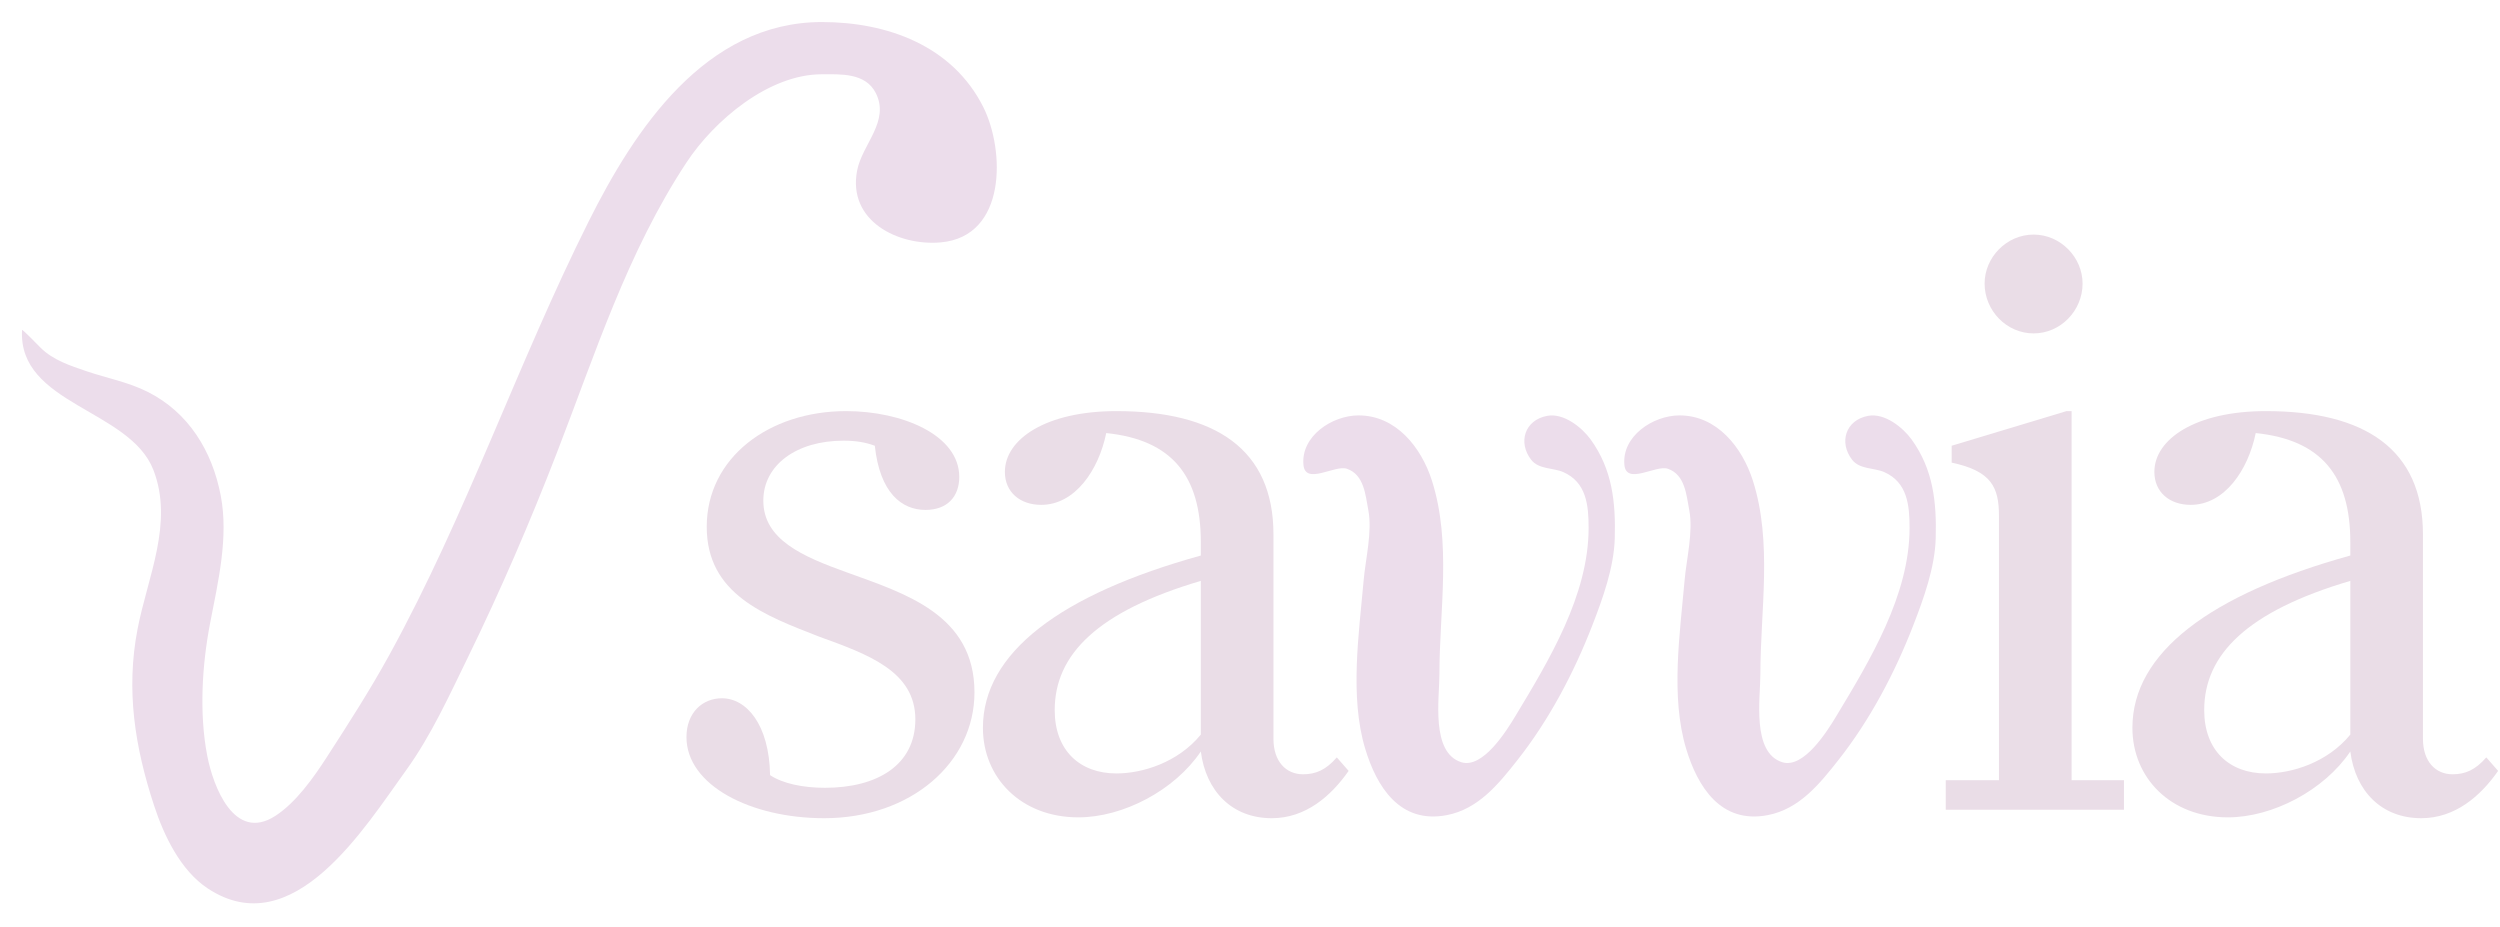
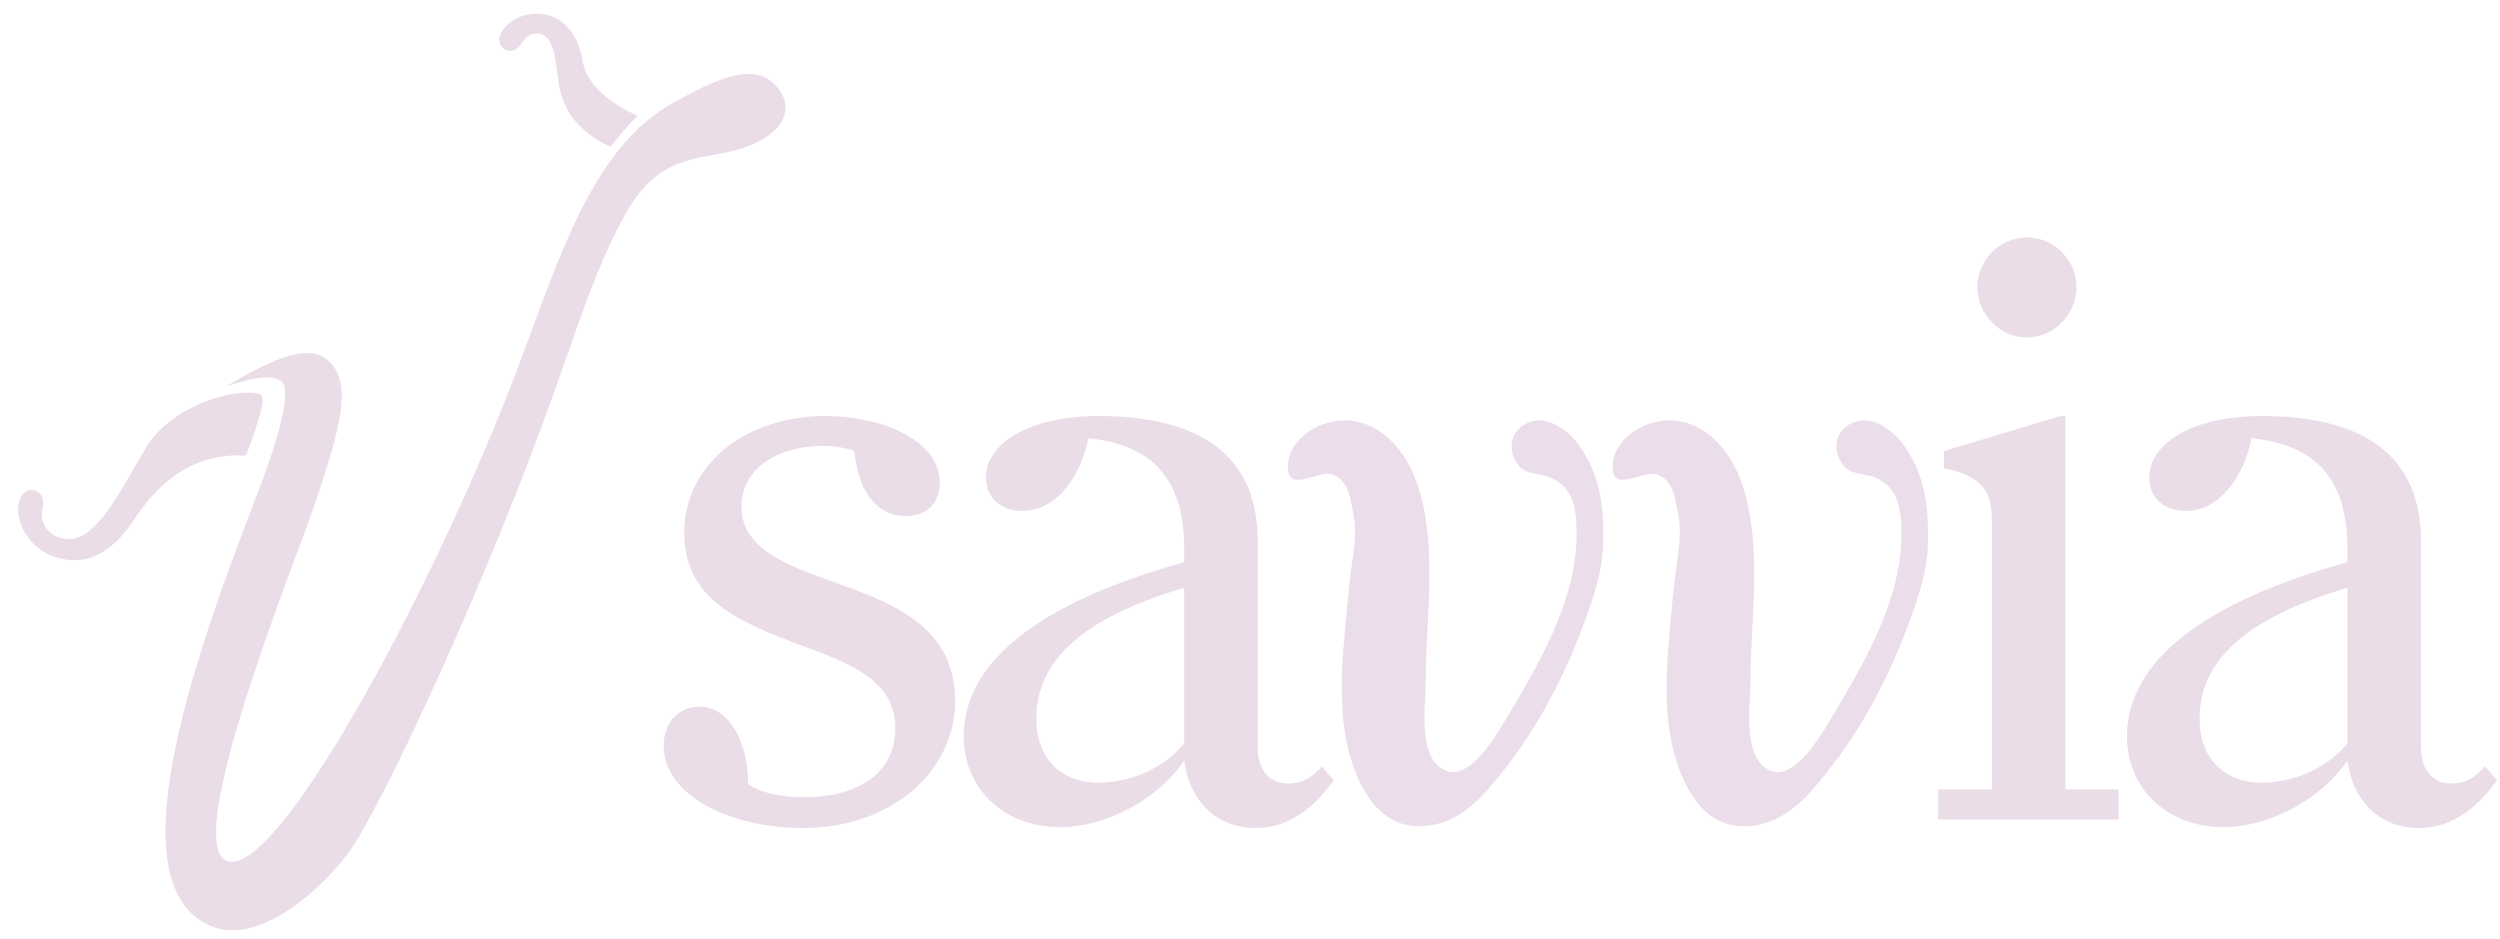
- <svg xmlns="http://www.w3.org/2000/svg" width="1184" height="439" viewBox="0 0 1184 439" fill="none">
-   <path d="M389.21 10.442C420.054 10.426 451.098 21.562 465.706 50.748C475.914 71.153 476.913 112.047 445.476 114.8C425.438 116.554 401.315 104.725 405.935 80.76C408.341 68.287 421.603 57.423 414.74 44.002C409.845 34.432 398.14 35.171 389.21 35.175C364.105 35.188 338.328 56.934 325.145 76.918C297.104 119.428 281.907 167.549 263.649 214.667C250.921 247.512 237.04 279.697 221.572 311.376C212.83 329.275 204.154 348.419 192.416 364.668C172.692 391.97 138.736 447.38 98.418 420.784C85.527 412.284 77.641 395.755 73.004 381.615C63.894 353.862 59.558 326.915 65.155 297.867C69.896 273.281 82.348 247.612 72.649 222.574C61.483 193.769 8.459 191.551 10.443 156.266C10.476 155.703 17.82 163.276 19.232 164.688C25.092 170.548 33.363 173.234 41.057 175.841C50.727 179.115 60.61 180.916 69.838 185.532C89.353 195.298 100.498 213.652 104.533 234.659C108.343 254.479 103.276 275.582 99.508 295.119C95.682 314.981 94.295 337.855 98.134 357.855C100.949 372.496 110.958 398.942 130.36 386.431C140.193 380.086 148.535 368.236 154.755 358.611C165.173 342.492 175.214 326.886 184.484 310.015C220.937 243.631 245.09 172.219 278.824 104.8C300.537 61.404 333.992 10.467 389.21 10.442Z" fill="#ECDDEB" />
-   <path d="M1020.31 223.5C1020.31 207.9 1039.91 194.7 1073.11 194.7C1119.91 194.7 1147.51 212.7 1147.51 253.1V349.9C1147.51 360.7 1153.51 366.7 1161.51 366.7C1167.51 366.7 1172.31 364.7 1177.51 358.7L1183.11 365.1C1174.71 377.1 1162.71 387.5 1146.71 387.5C1127.91 387.5 1115.51 374.7 1113.11 355.9C1100.71 374.3 1076.31 387.1 1055.11 387.1C1027.91 387.1 1009.91 368.3 1009.91 344.7C1009.91 309.1 1046.71 281.5 1113.11 263.1V256.7C1113.11 225.5 1099.51 208.3 1068.31 205.1C1064.71 222.7 1053.51 239.1 1037.51 239.1C1027.51 239.1 1020.31 233.1 1020.31 223.5ZM1073.11 366.3C1085.51 366.3 1102.31 361.1 1113.11 347.9V275.1C1064.31 289.5 1043.91 309.9 1043.91 336.3C1043.91 355.5 1055.91 366.3 1073.11 366.3Z" fill="#EADDE7" />
-   <path d="M939.908 134.3C939.908 121.9 950.308 111.1 963.108 111.1C975.908 111.1 986.308 121.9 986.308 134.3C986.308 147.1 975.908 157.9 963.108 157.9C950.308 157.9 939.908 147.1 939.908 134.3ZM981.108 369.5H1005.91V383.5H921.508V369.5H946.708V244.3C946.708 230.7 943.108 223.1 924.308 219.1V211.1L978.708 194.7H981.108V369.5Z" fill="#EADDE7" />
-   <path d="M475.91 223.501C475.91 207.901 495.51 194.701 528.71 194.701C575.51 194.701 603.11 212.701 603.11 253.101V349.901C603.11 360.701 609.11 366.701 617.11 366.701C623.11 366.701 627.91 364.701 633.11 358.701L638.71 365.101C630.31 377.101 618.31 387.501 602.31 387.501C583.51 387.501 571.11 374.701 568.71 355.901C556.31 374.301 531.91 387.101 510.71 387.101C483.51 387.101 465.51 368.301 465.51 344.701C465.51 309.101 502.31 281.501 568.71 263.101V256.701C568.71 225.501 555.11 208.301 523.91 205.101C520.31 222.701 509.11 239.101 493.11 239.101C483.11 239.101 475.91 233.101 475.91 223.501ZM528.71 366.301C541.11 366.301 557.91 361.101 568.71 347.901V275.101C519.91 289.501 499.51 309.901 499.51 336.301C499.51 355.501 511.51 366.301 528.71 366.301Z" fill="#EADDE7" />
-   <path d="M341.909 330.701C353.509 330.701 364.309 343.101 364.709 367.101C370.709 371.101 380.309 373.101 390.709 373.101C415.509 373.101 433.509 362.301 433.509 340.701C433.509 317.901 411.109 309.901 387.909 301.501C362.309 291.501 334.709 281.501 334.709 249.501C334.709 216.701 364.309 194.701 400.709 194.701C427.109 194.701 454.309 205.901 454.309 225.901C454.309 235.101 448.709 241.501 438.309 241.501C427.109 241.501 416.709 233.501 414.309 211.101C409.909 209.501 405.509 208.701 399.509 208.701C377.109 208.701 361.509 220.301 361.509 237.101C361.509 255.501 379.909 263.501 401.109 271.101C428.709 281.101 461.509 291.101 461.509 327.901C461.509 361.101 431.509 387.501 390.309 387.501C355.509 387.501 325.109 371.901 325.109 349.101C325.109 337.501 332.709 330.701 341.909 330.701Z" fill="#EADDE7" />
-   <path d="M643.281 196.734C661.142 196.647 673.123 211.881 678.136 227.556C687.527 256.919 681.71 289.102 681.71 319.367C681.71 330.718 677.565 356.445 692.094 360.99C702.271 364.172 713.484 346.111 717.659 339.186C733.614 312.726 752.37 281.843 752.37 249.998C752.37 239.252 751.33 228.428 740.373 223.586C735.628 221.489 728.732 222.369 725.153 217.735C718.831 209.547 722.019 198.957 732.747 196.946C740.563 195.481 749.206 202.425 753.343 208.147C763.6 222.333 765.225 237.853 764.753 254.938C764.37 268.789 759.055 283.462 754.077 296.298C745.388 318.698 733.561 341.092 718.645 359.99C709.795 371.202 700.204 383.157 685.215 386.045C662.961 390.332 651.97 372.61 646.532 354.516C639.139 329.918 643.625 299.956 645.827 274.84C646.726 264.583 649.995 251.787 648.025 241.539C646.655 234.407 646.071 224.772 637.842 221.988C632.233 220.091 618.228 229.883 617.316 220.199C616.034 206.562 630.864 196.794 643.281 196.734Z" fill="#ECDDEB" />
-   <path d="M795.281 196.734C813.142 196.647 825.123 211.881 830.136 227.556C839.527 256.919 833.71 289.102 833.71 319.367C833.71 330.718 829.565 356.445 844.094 360.99C854.271 364.172 865.484 346.111 869.659 339.186C885.614 312.726 904.37 281.843 904.37 249.998C904.37 239.252 903.33 228.428 892.373 223.586C887.628 221.489 880.732 222.369 877.153 217.735C870.831 209.547 874.019 198.957 884.747 196.946C892.563 195.481 901.206 202.425 905.343 208.147C915.6 222.333 917.225 237.853 916.753 254.938C916.37 268.789 911.055 283.462 906.077 296.298C897.388 318.698 885.561 341.092 870.645 359.99C861.795 371.202 852.204 383.157 837.215 386.045C814.961 390.332 803.97 372.61 798.532 354.516C791.139 329.918 795.625 299.956 797.827 274.84C798.726 264.583 801.995 251.787 800.025 241.539C798.655 234.407 798.071 224.772 789.842 221.988C784.233 220.091 770.228 229.883 769.316 220.199C768.034 206.562 782.864 196.794 795.281 196.734Z" fill="#ECDDEB" />
+ <svg xmlns="http://www.w3.org/2000/svg" width="1170" height="439" viewBox="0 0 1170 439" fill="none">
+   <g transform="translate(6 4) scale(0.66) translate(-10 -7)" fill="#EADDE7">
+     <path id="raiz-izquierda" d="M184 280 C189 281 187 289 184 299 C181 309 178 318 175 324 C142 322 116 339 97 368 C82 391 65 402 44 397 C25 393 12 375 14 359 C15 350 22 346 28 350 C35 355 29 363 31 370 C33 377 39 382 47 383 C68 386 84 353 104 319 C121 290 164 276 184 280Z" />
+     <path id="forma-principal" d="M165 612 C132 611 181 474 216 381 C223 362 227 350 229 344 C243 300 252 268 230 254 C213 244 180 264 161 275 C177 270 194 265 201 272 C208 279 197 316 183 352 C133 481 85 627 149 657 C181 672 224 637 247 607 C270 577 347 412 396 273 C410 234 425 186 446 150 C467 114 492 114 516 109 C547 103 568 84 553 64 C538 44 512 55 478 74 C420 106 396 188 368 262 C312 410 204 613 165 612Z" />
+     <path id="raiz-superior" d="M434 105 C440 97 446 90 453 83 C435 75 417 62 414 44 C411 26 401 13 386 11 C374 9 362 15 357 23 C352 31 357 37 363 37 C370 37 372 26 379 25 C389 23 393 32 395 45 C397 58 397 66 402 76 C407 88 420 99 434 105Z" />
+   </g>
+   <g transform="translate(-14.5 0)">
+     <path d="M1020.31 223.5C1020.31 207.9 1039.91 194.7 1073.11 194.7C1119.91 194.7 1147.51 212.7 1147.51 253.1V349.9C1147.51 360.7 1153.51 366.7 1161.51 366.7C1167.51 366.7 1172.31 364.7 1177.51 358.7L1183.11 365.1C1174.71 377.1 1162.71 387.5 1146.71 387.5C1127.91 387.5 1115.51 374.7 1113.11 355.9C1100.71 374.3 1076.31 387.1 1055.11 387.1C1027.91 387.1 1009.91 368.3 1009.91 344.7C1009.91 309.1 1046.71 281.5 1113.11 263.1V256.7C1113.11 225.5 1099.51 208.3 1068.31 205.1C1064.71 222.7 1053.51 239.1 1037.51 239.1C1027.51 239.1 1020.31 233.1 1020.31 223.5ZM1073.11 366.3C1085.51 366.3 1102.31 361.1 1113.11 347.9V275.1C1064.31 289.5 1043.91 309.9 1043.91 336.3C1043.91 355.5 1055.91 366.3 1073.11 366.3Z" fill="#EADDE7" />
+     <path d="M939.908 134.3C939.908 121.9 950.308 111.1 963.108 111.1C975.908 111.1 986.308 121.9 986.308 134.3C986.308 147.1 975.908 157.9 963.108 157.9C950.308 157.9 939.908 147.1 939.908 134.3ZM981.108 369.5H1005.91V383.5H921.508V369.5H946.708V244.3C946.708 230.7 943.108 223.1 924.308 219.1V211.1L978.708 194.7H981.108V369.5Z" fill="#EADDE7" />
+     <path d="M475.91 223.501C475.91 207.901 495.51 194.701 528.71 194.701C575.51 194.701 603.11 212.701 603.11 253.101V349.901C603.11 360.701 609.11 366.701 617.11 366.701C623.11 366.701 627.91 364.701 633.11 358.701L638.71 365.101C630.31 377.101 618.31 387.501 602.31 387.501C583.51 387.501 571.11 374.701 568.71 355.901C556.31 374.301 531.91 387.101 510.71 387.101C483.51 387.101 465.51 368.301 465.51 344.701C465.51 309.101 502.31 281.501 568.71 263.101V256.701C568.71 225.501 555.11 208.301 523.91 205.101C520.31 222.701 509.11 239.101 493.11 239.101C483.11 239.101 475.91 233.101 475.91 223.501ZM528.71 366.301C541.11 366.301 557.91 361.101 568.71 347.901V275.101C519.91 289.501 499.51 309.901 499.51 336.301C499.51 355.501 511.51 366.301 528.71 366.301Z" fill="#EADDE7" />
+     <path d="M341.909 330.701C353.509 330.701 364.309 343.101 364.709 367.101C370.709 371.101 380.309 373.101 390.709 373.101C415.509 373.101 433.509 362.301 433.509 340.701C433.509 317.901 411.109 309.901 387.909 301.501C362.309 291.501 334.709 281.501 334.709 249.501C334.709 216.701 364.309 194.701 400.709 194.701C427.109 194.701 454.309 205.901 454.309 225.901C454.309 235.101 448.709 241.501 438.309 241.501C427.109 241.501 416.709 233.501 414.309 211.101C409.909 209.501 405.509 208.701 399.509 208.701C377.109 208.701 361.509 220.301 361.509 237.101C361.509 255.501 379.909 263.501 401.109 271.101C428.709 281.101 461.509 291.101 461.509 327.901C461.509 361.101 431.509 387.501 390.309 387.501C355.509 387.501 325.109 371.901 325.109 349.101C325.109 337.501 332.709 330.701 341.909 330.701Z" fill="#EADDE7" />
+     <path d="M643.281 196.734C661.142 196.647 673.123 211.881 678.136 227.556C687.527 256.919 681.71 289.102 681.71 319.367C681.71 330.718 677.565 356.445 692.094 360.99C702.271 364.172 713.484 346.111 717.659 339.186C733.614 312.726 752.37 281.843 752.37 249.998C752.37 239.252 751.33 228.428 740.373 223.586C735.628 221.489 728.732 222.369 725.153 217.735C718.831 209.547 722.019 198.957 732.747 196.946C740.563 195.481 749.206 202.425 753.343 208.147C763.6 222.333 765.225 237.853 764.753 254.938C764.37 268.789 759.055 283.462 754.077 296.298C745.388 318.698 733.561 341.092 718.645 359.99C709.795 371.202 700.204 383.157 685.215 386.045C662.961 390.332 651.97 372.61 646.532 354.516C639.139 329.918 643.625 299.956 645.827 274.84C646.726 264.583 649.995 251.787 648.025 241.539C646.655 234.407 646.071 224.772 637.842 221.988C632.233 220.091 618.228 229.883 617.316 220.199C616.034 206.562 630.864 196.794 643.281 196.734Z" fill="#ECDDEB" />
+     <path d="M795.281 196.734C813.142 196.647 825.123 211.881 830.136 227.556C839.527 256.919 833.71 289.102 833.71 319.367C833.71 330.718 829.565 356.445 844.094 360.99C854.271 364.172 865.484 346.111 869.659 339.186C885.614 312.726 904.37 281.843 904.37 249.998C904.37 239.252 903.33 228.428 892.373 223.586C887.628 221.489 880.732 222.369 877.153 217.735C870.831 209.547 874.019 198.957 884.747 196.946C892.563 195.481 901.206 202.425 905.343 208.147C915.6 222.333 917.225 237.853 916.753 254.938C916.37 268.789 911.055 283.462 906.077 296.298C897.388 318.698 885.561 341.092 870.645 359.99C861.795 371.202 852.204 383.157 837.215 386.045C814.961 390.332 803.97 372.61 798.532 354.516C791.139 329.918 795.625 299.956 797.827 274.84C798.726 264.583 801.995 251.787 800.025 241.539C798.655 234.407 798.071 224.772 789.842 221.988C784.233 220.091 770.228 229.883 769.316 220.199C768.034 206.562 782.864 196.794 795.281 196.734Z" fill="#ECDDEB" />
+   </g>
</svg>
